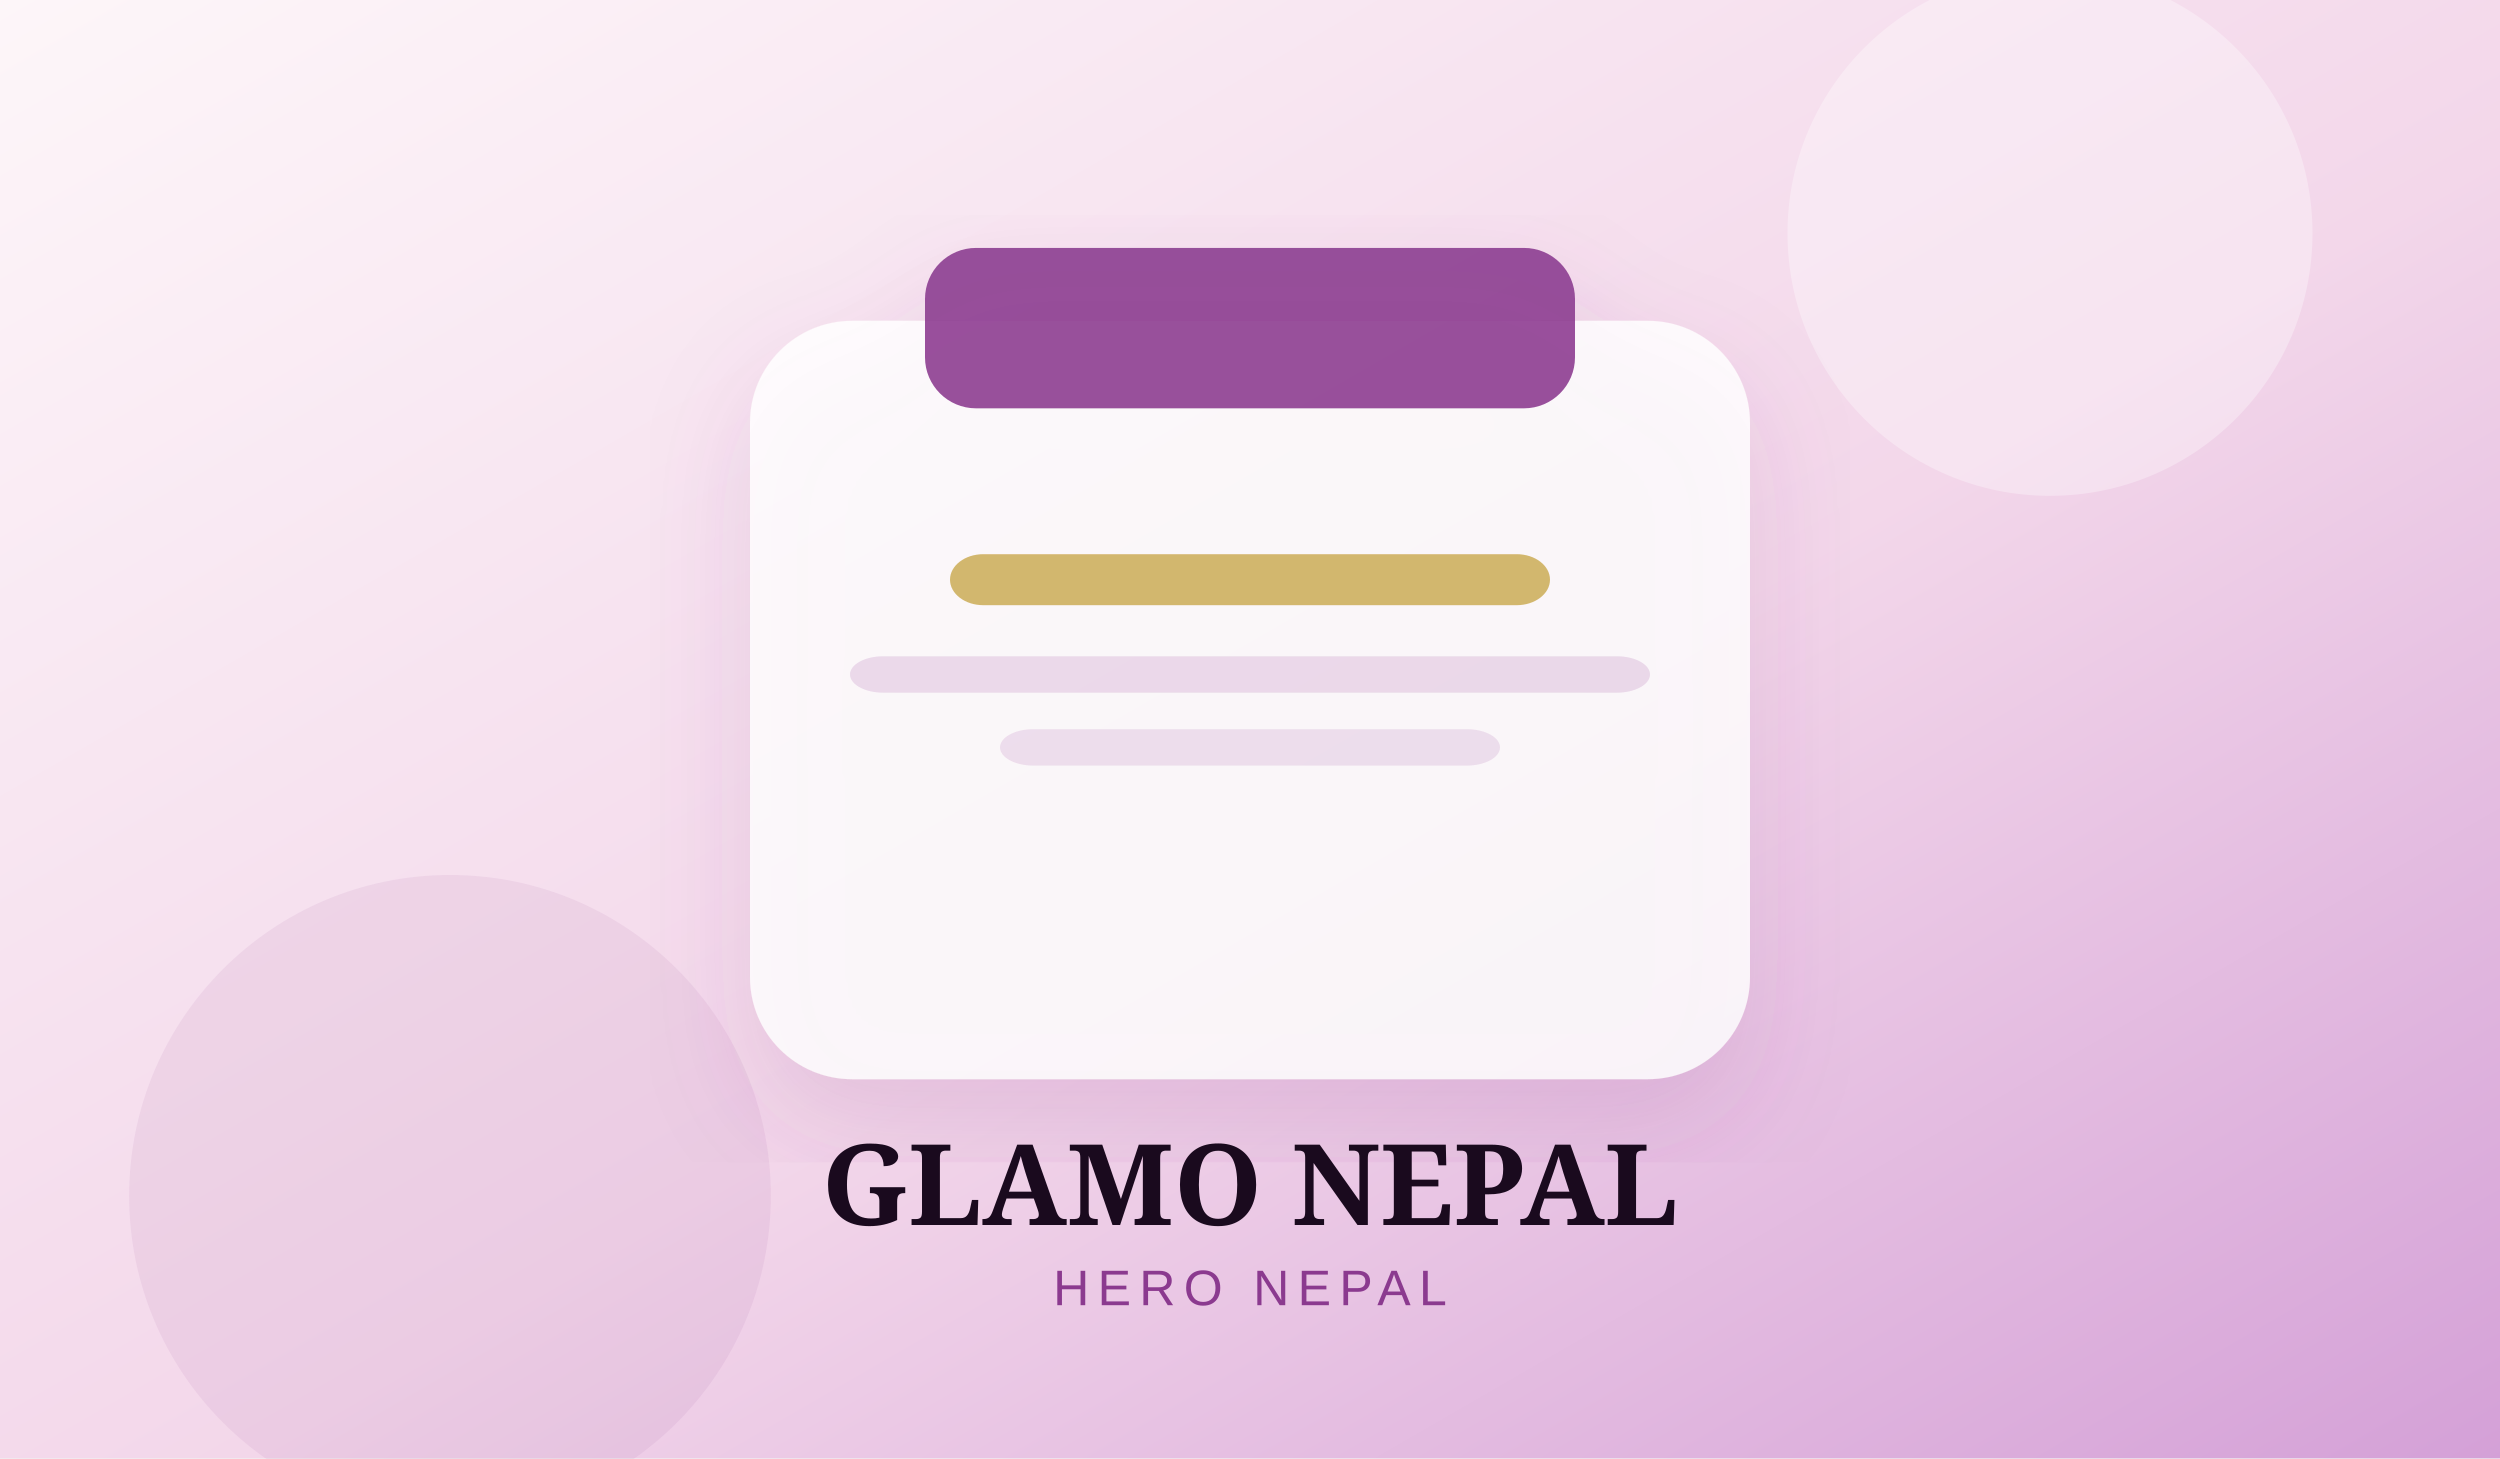
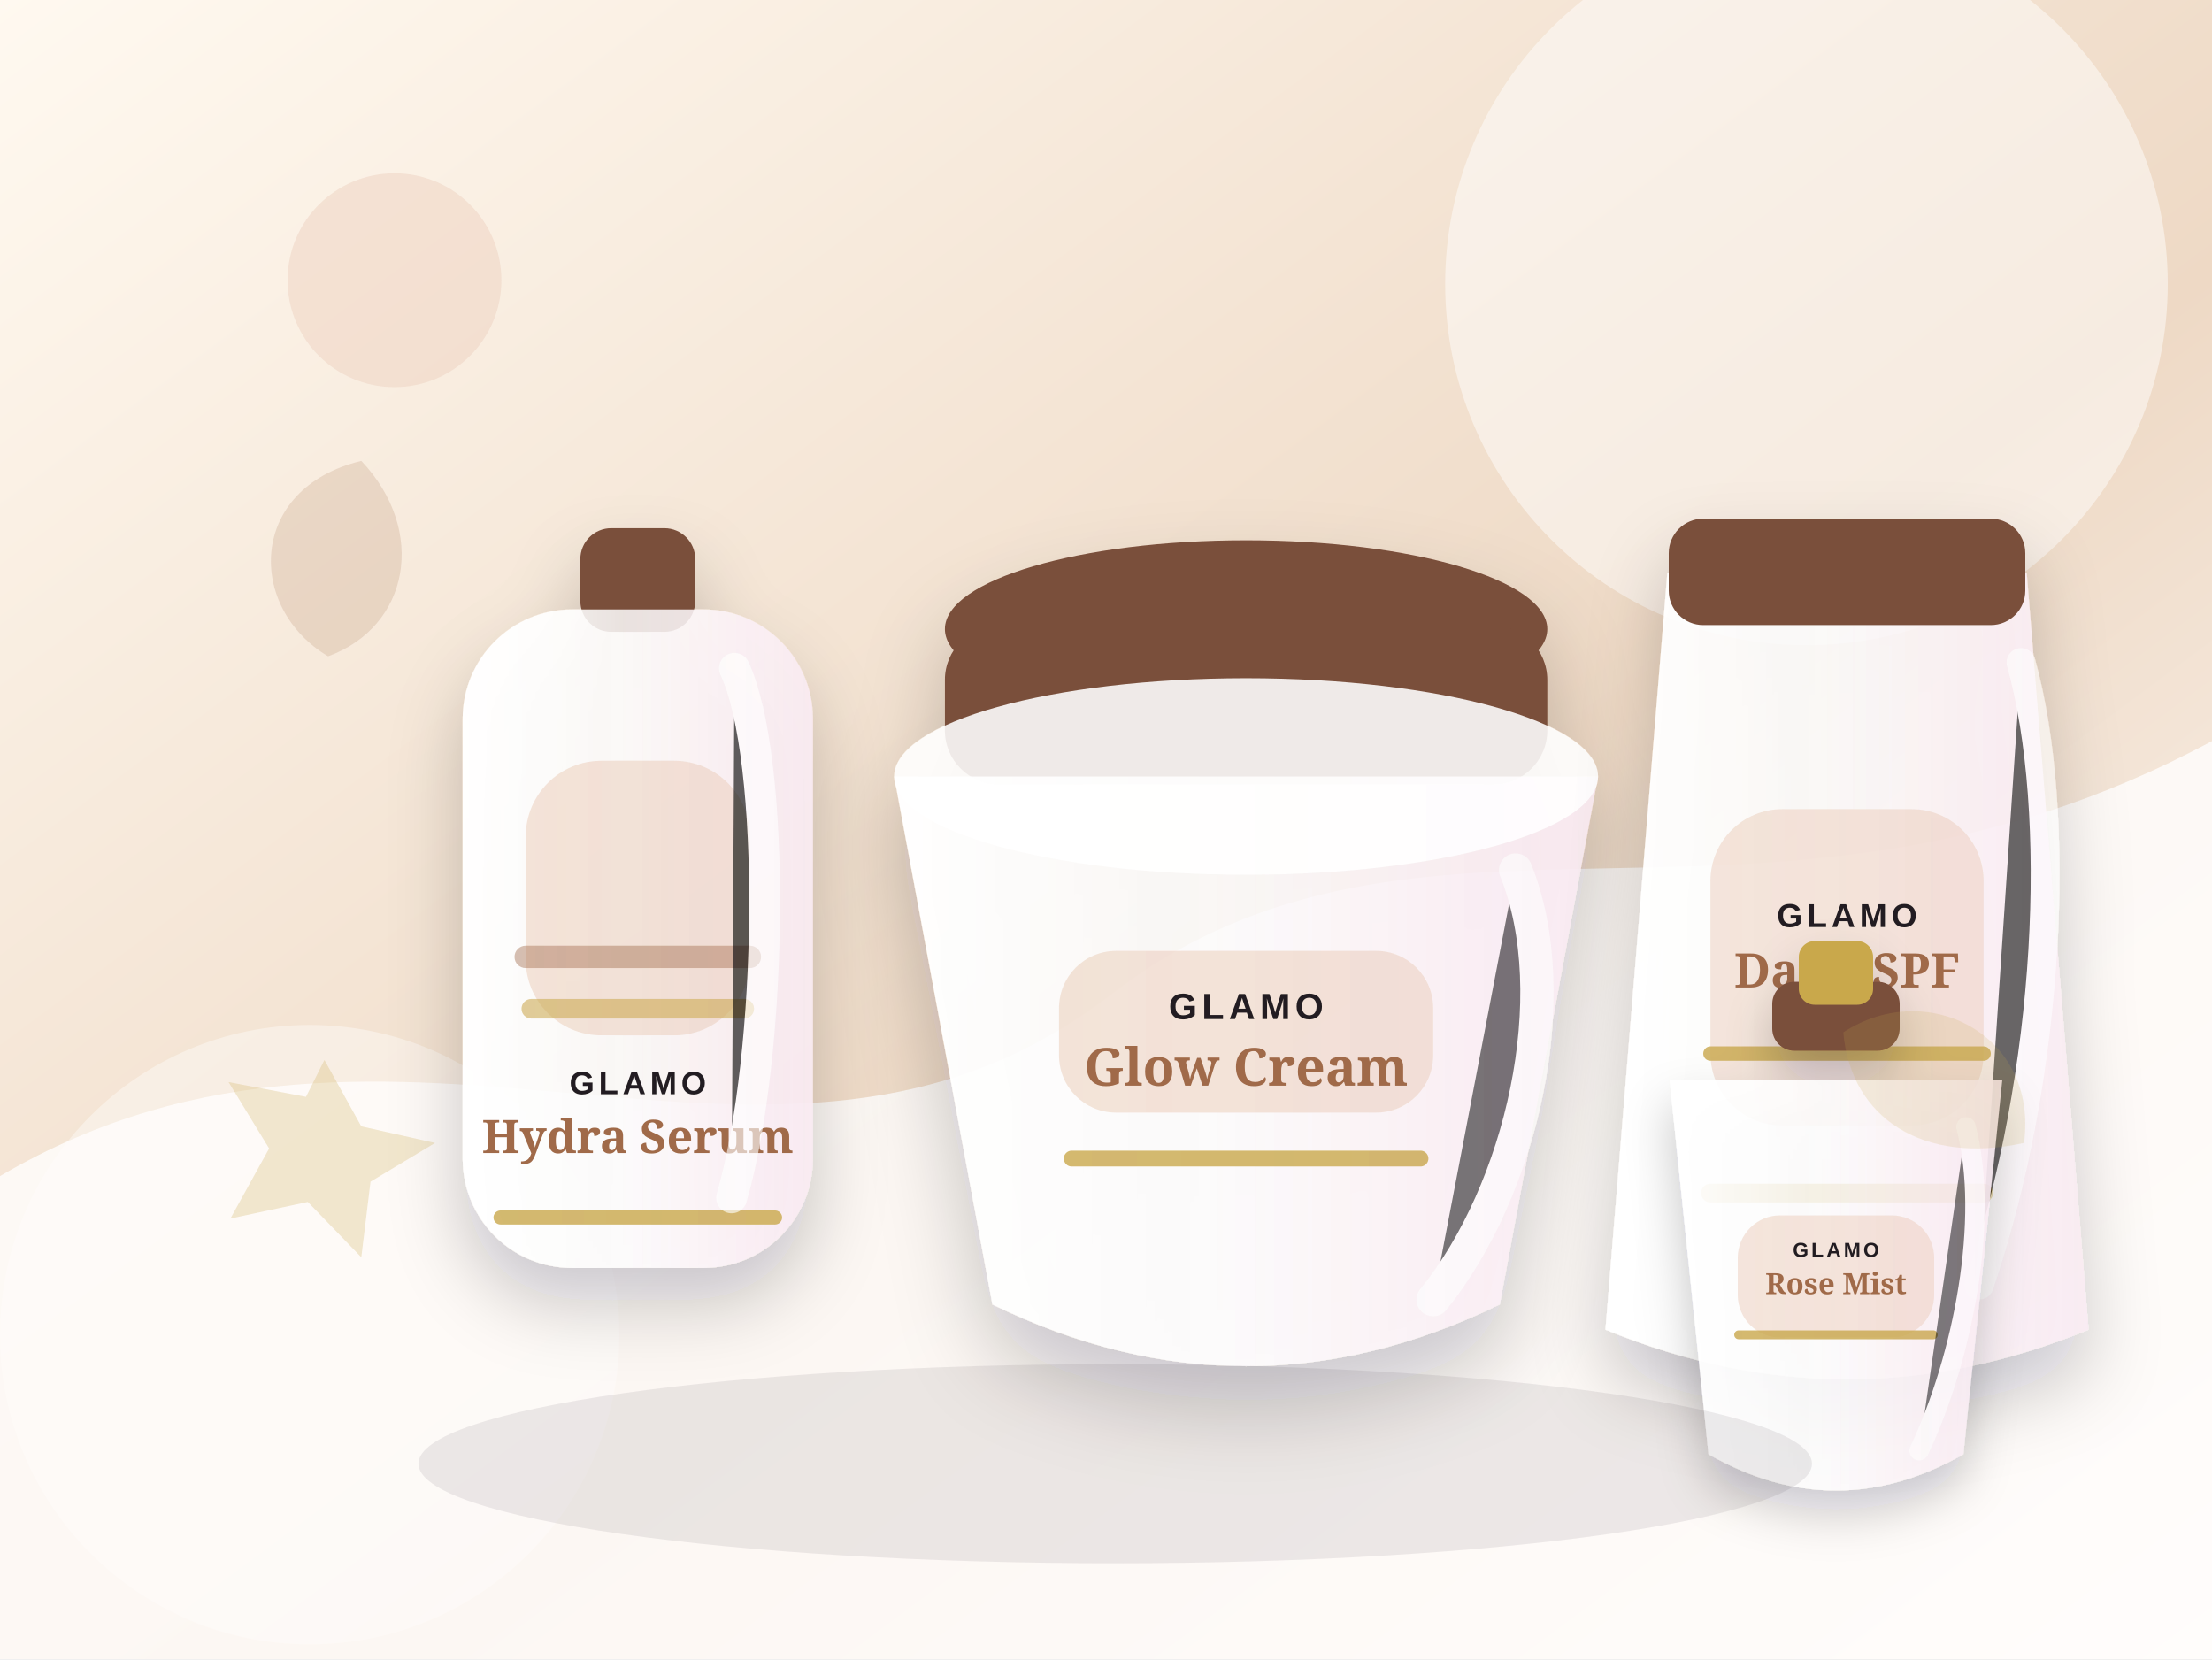
- <svg xmlns="http://www.w3.org/2000/svg" width="1200" height="700" viewBox="0 0 1200 700" role="img" aria-label="HERO NEPAL">
+ <svg xmlns="http://www.w3.org/2000/svg" width="1200" height="900" viewBox="0 0 1200 900" role="img" aria-label="Made in Nepal">
  <defs>
-     <linearGradient id="g" x1="0" x2="1" y1="0" y2="1">
-       <stop stop-color="#FDF6F9" />
-       <stop offset=".55" stop-color="#F3D7EA" />
-       <stop offset="1" stop-color="#D4A0D7" />
+     <linearGradient id="bg-editorial-hero-nepal" x1="0" y1="0" x2="1" y2="1">
+       <stop offset="0" stop-color="#FFF9F0" />
+       <stop offset="0.58" stop-color="#EED9C5" />
+       <stop offset="1" stop-color="#FFFDFC" />
    </linearGradient>
-     <filter id="s">
-       <feDropShadow dx="0" dy="24" stdDeviation="26" flood-color="#8B3A8F" flood-opacity=".18" />
+     <radialGradient id="halo-editorial-hero-nepal" cx="63%" cy="26%" r="64%">
+       <stop offset="0" stop-color="#FFFFFF" stop-opacity="0.96" />
+       <stop offset="0.54" stop-color="#FFFFFF" stop-opacity="0.32" />
+       <stop offset="1" stop-color="#FFFFFF" stop-opacity="0" />
+     </radialGradient>
+     <linearGradient id="glass-editorial-hero-nepal" x1="0" x2="1">
+       <stop offset="0" stop-color="#FFFFFF" stop-opacity="0.98" />
+       <stop offset="0.45" stop-color="#FFFFFF" stop-opacity="0.84" />
+       <stop offset="1" stop-color="#F9EAF2" stop-opacity="0.92" />
+     </linearGradient>
+     <filter id="shadow-editorial-hero-nepal" x="-40%" y="-40%" width="180%" height="180%">
+       <feDropShadow dx="0" dy="28" stdDeviation="26" flood-color="#1A0A1E" flood-opacity="0.22" />
+     </filter>
+     <filter id="softshadow-editorial-hero-nepal" x="-50%" y="-50%" width="200%" height="200%">
+       <feDropShadow dx="0" dy="16" stdDeviation="18" flood-color="#8B3A8F" flood-opacity="0.16" />
    </filter>
  </defs>
-   <rect width="100%" height="100%" fill="url(#g)" />
-   <circle cx="984" cy="112" r="126" fill="#fff" opacity=".32" />
-   <circle cx="216" cy="574" r="154" fill="#8B3A8F" opacity=".08" />
-   <g filter="url(#s)">
-     <rect x="360" y="154" width="480" height="364" rx="49" fill="#fff" opacity=".82" />
-     <rect x="444" y="119" width="312" height="77" rx="24.5" fill="#8B3A8F" opacity=".88" />
-     <rect x="456" y="266" width="288" height="24.5" rx="16" fill="#C9A84C" opacity=".8" />
-     <rect x="408" y="315" width="384" height="17.5" rx="16" fill="#8B3A8F" opacity=".16" />
-     <rect x="480" y="350" width="240" height="17.5" rx="16" fill="#8B3A8F" opacity=".13" />
+   <rect width="1200" height="900" fill="url(#bg-editorial-hero-nepal)" />
+   <circle cx="980" cy="154" r="196" fill="#FFFFFF" opacity="0.48" />
+   <circle cx="168" cy="724" r="168" fill="#FFFFFF" opacity="0.38" />
+   <circle cx="214" cy="152" r="58" fill="#EDD2C2" opacity="0.52" />
+   <path d="M0 638 C218 510 420 680 602 540 C770 410 958 532 1200 402 L1200 900 L0 900Z" fill="#FFFDFC" opacity=".84" />
+   <g transform="translate(-34 114) scale(.76)">
+     <g filter="url(#shadow-editorial-hero-nepal)">
+       <rect x="459.0" y="227" width="82" height="74" rx="22" fill="#7A4F3B" />
+       <rect x="375.0" y="285" width="250" height="470" rx="78" fill="url(#glass-editorial-hero-nepal)" />
+       <rect x="420.0" y="393" width="160" height="196" rx="54" fill="#EDD2C2" opacity="0.60" />
+       <rect x="412.0" y="525" width="176" height="16" rx="8" fill="#A06A49" opacity="0.42" />
+       <rect x="417.0" y="563" width="166" height="14" rx="7" fill="#C9A84C" opacity="0.56" />
+       <text x="500" y="631" text-anchor="middle" font-family="DM Sans, Arial, sans-serif" font-size="23" font-weight="700" letter-spacing="3" fill="#241F22">GLAMO</text>
+       <text x="500" y="673" text-anchor="middle" font-family="Cormorant Garamond, Georgia, serif" font-size="33" font-weight="600" fill="#A06A49">Hydra Serum</text>
+       <line x1="402.0" y1="719" x2="598.0" y2="719" stroke="#C9A84C" stroke-width="10" stroke-linecap="round" opacity="0.8" />
+       <path d="M569.0 327 C599.0 391 597.0 601 567.0 705" stroke="#FFFFFF" stroke-width="22" stroke-linecap="round" opacity="0.62" />
+     </g>
  </g>
-   <text x="50%" y="588" text-anchor="middle" font-family="Georgia, serif" font-size="54" fill="#1A0A1E" font-weight="700">GLAMO NEPAL</text>
-   <text x="50%" y="626.5" text-anchor="middle" font-family="Arial, sans-serif" font-size="24" letter-spacing="4" fill="#8B3A8F">HERO NEPAL</text>
+   <g transform="translate(246 54) scale(.86)">
+     <g filter="url(#shadow-editorial-hero-nepal)">
+       <ellipse cx="500" cy="334" rx="190" ry="56" fill="#7A4F3B" />
+       <rect x="310" y="332" width="380" height="100" rx="34" fill="#7A4F3B" />
+       <path d="M278 427 H722 L660 760 Q500 838 340 760 Z" fill="url(#glass-editorial-hero-nepal)" />
+       <ellipse cx="500" cy="427" rx="222" ry="62" fill="#FFFFFF" opacity="0.88" />
+       <rect x="382" y="537" width="236" height="102" rx="36" fill="#EDD2C2" opacity="0.60" />
+       <text x="500" y="580" text-anchor="middle" font-family="DM Sans, Arial, sans-serif" font-size="23" font-weight="700" letter-spacing="3" fill="#241F22">GLAMO</text>
+       <text x="500" y="622" text-anchor="middle" font-family="Cormorant Garamond, Georgia, serif" font-size="33" font-weight="600" fill="#A06A49">Glow Cream</text>
+       <line x1="390.0" y1="668" x2="610.0" y2="668" stroke="#C9A84C" stroke-width="10" stroke-linecap="round" opacity="0.8" />
+       <path d="M670 486 C702 565 674 688 618 757" stroke="#FFFFFF" stroke-width="21" stroke-linecap="round" opacity="0.52" />
+     </g>
+   </g>
+   <g transform="translate(612 116) scale(.78)">
+     <g filter="url(#shadow-editorial-hero-nepal)">
+       <path d="M375 250 H625 L668 776 Q500 845 332 776 Z" fill="url(#glass-editorial-hero-nepal)" />
+       <rect x="376" y="212" width="248" height="74" rx="24" fill="#7A4F3B" />
+       <rect x="405" y="414" width="190" height="220" rx="50" fill="#EDD2C2" opacity="0.58" />
+       <line x1="405" y1="681" x2="595" y2="681" stroke="#C9A84C" stroke-width="13" stroke-linecap="round" />
+       <text x="500" y="496" text-anchor="middle" font-family="DM Sans, Arial, sans-serif" font-size="23" font-weight="700" letter-spacing="3" fill="#241F22">GLAMO</text>
+       <text x="500" y="538" text-anchor="middle" font-family="Cormorant Garamond, Georgia, serif" font-size="33" font-weight="600" fill="#A06A49">Daily SPF</text>
+       <line x1="405.0" y1="584" x2="595.0" y2="584" stroke="#C9A84C" stroke-width="10" stroke-linecap="round" opacity="0.8" />
+       <path d="M621 312 C650 416 642 598 592 745" stroke="#FFFFFF" stroke-width="20" stroke-linecap="round" opacity="0.58" />
+     </g>
+   </g>
+   <g transform="translate(756 426) scale(.48)">
+     <g filter="url(#shadow-editorial-hero-nepal)">
+       <rect x="428" y="222" width="144" height="78" rx="25" fill="#7A4F3B" />
+       <rect x="458" y="176" width="84" height="72" rx="18" fill="#C9A84C" />
+       <path d="M312 333 H688 L644 756 Q500 838 356 756 Z" fill="url(#glass-editorial-hero-nepal)" />
+       <rect x="389" y="486" width="222" height="138" rx="48" fill="#EDD2C2" opacity="0.58" />
+       <text x="500" y="533" text-anchor="middle" font-family="DM Sans, Arial, sans-serif" font-size="23" font-weight="700" letter-spacing="3" fill="#241F22">GLAMO</text>
+       <text x="500" y="575" text-anchor="middle" font-family="Cormorant Garamond, Georgia, serif" font-size="33" font-weight="600" fill="#A06A49">Rose Mist</text>
+       <line x1="390.0" y1="621" x2="610.0" y2="621" stroke="#C9A84C" stroke-width="10" stroke-linecap="round" opacity="0.8" />
+       <path d="M647 386 C674 490 644 646 594 752" stroke="#FFFFFF" stroke-width="22" stroke-linecap="round" opacity="0.5" />
+     </g>
+   </g>
+   <ellipse cx="605" cy="794" rx="378" ry="54" fill="#1A0A1E" opacity=".08" />
+   <g opacity=".62">
+     <path d="M178 356 C134 330 134 265 196 250 C232 288 222 340 178 356Z" fill="#A06A49" opacity=".28" />
+     <path d="M1000 560 C1046 530 1106 562 1098 620 C1044 632 1004 607 1000 560Z" fill="#C9A84C" opacity=".27" />
+     <path d="M176 575 l20 36 40 9 -35 21 -5 41 -29 -30 -42 9 21 -38 -22 -36 42 8z" fill="#C9A84C" opacity=".40" />
+   </g>
</svg>
